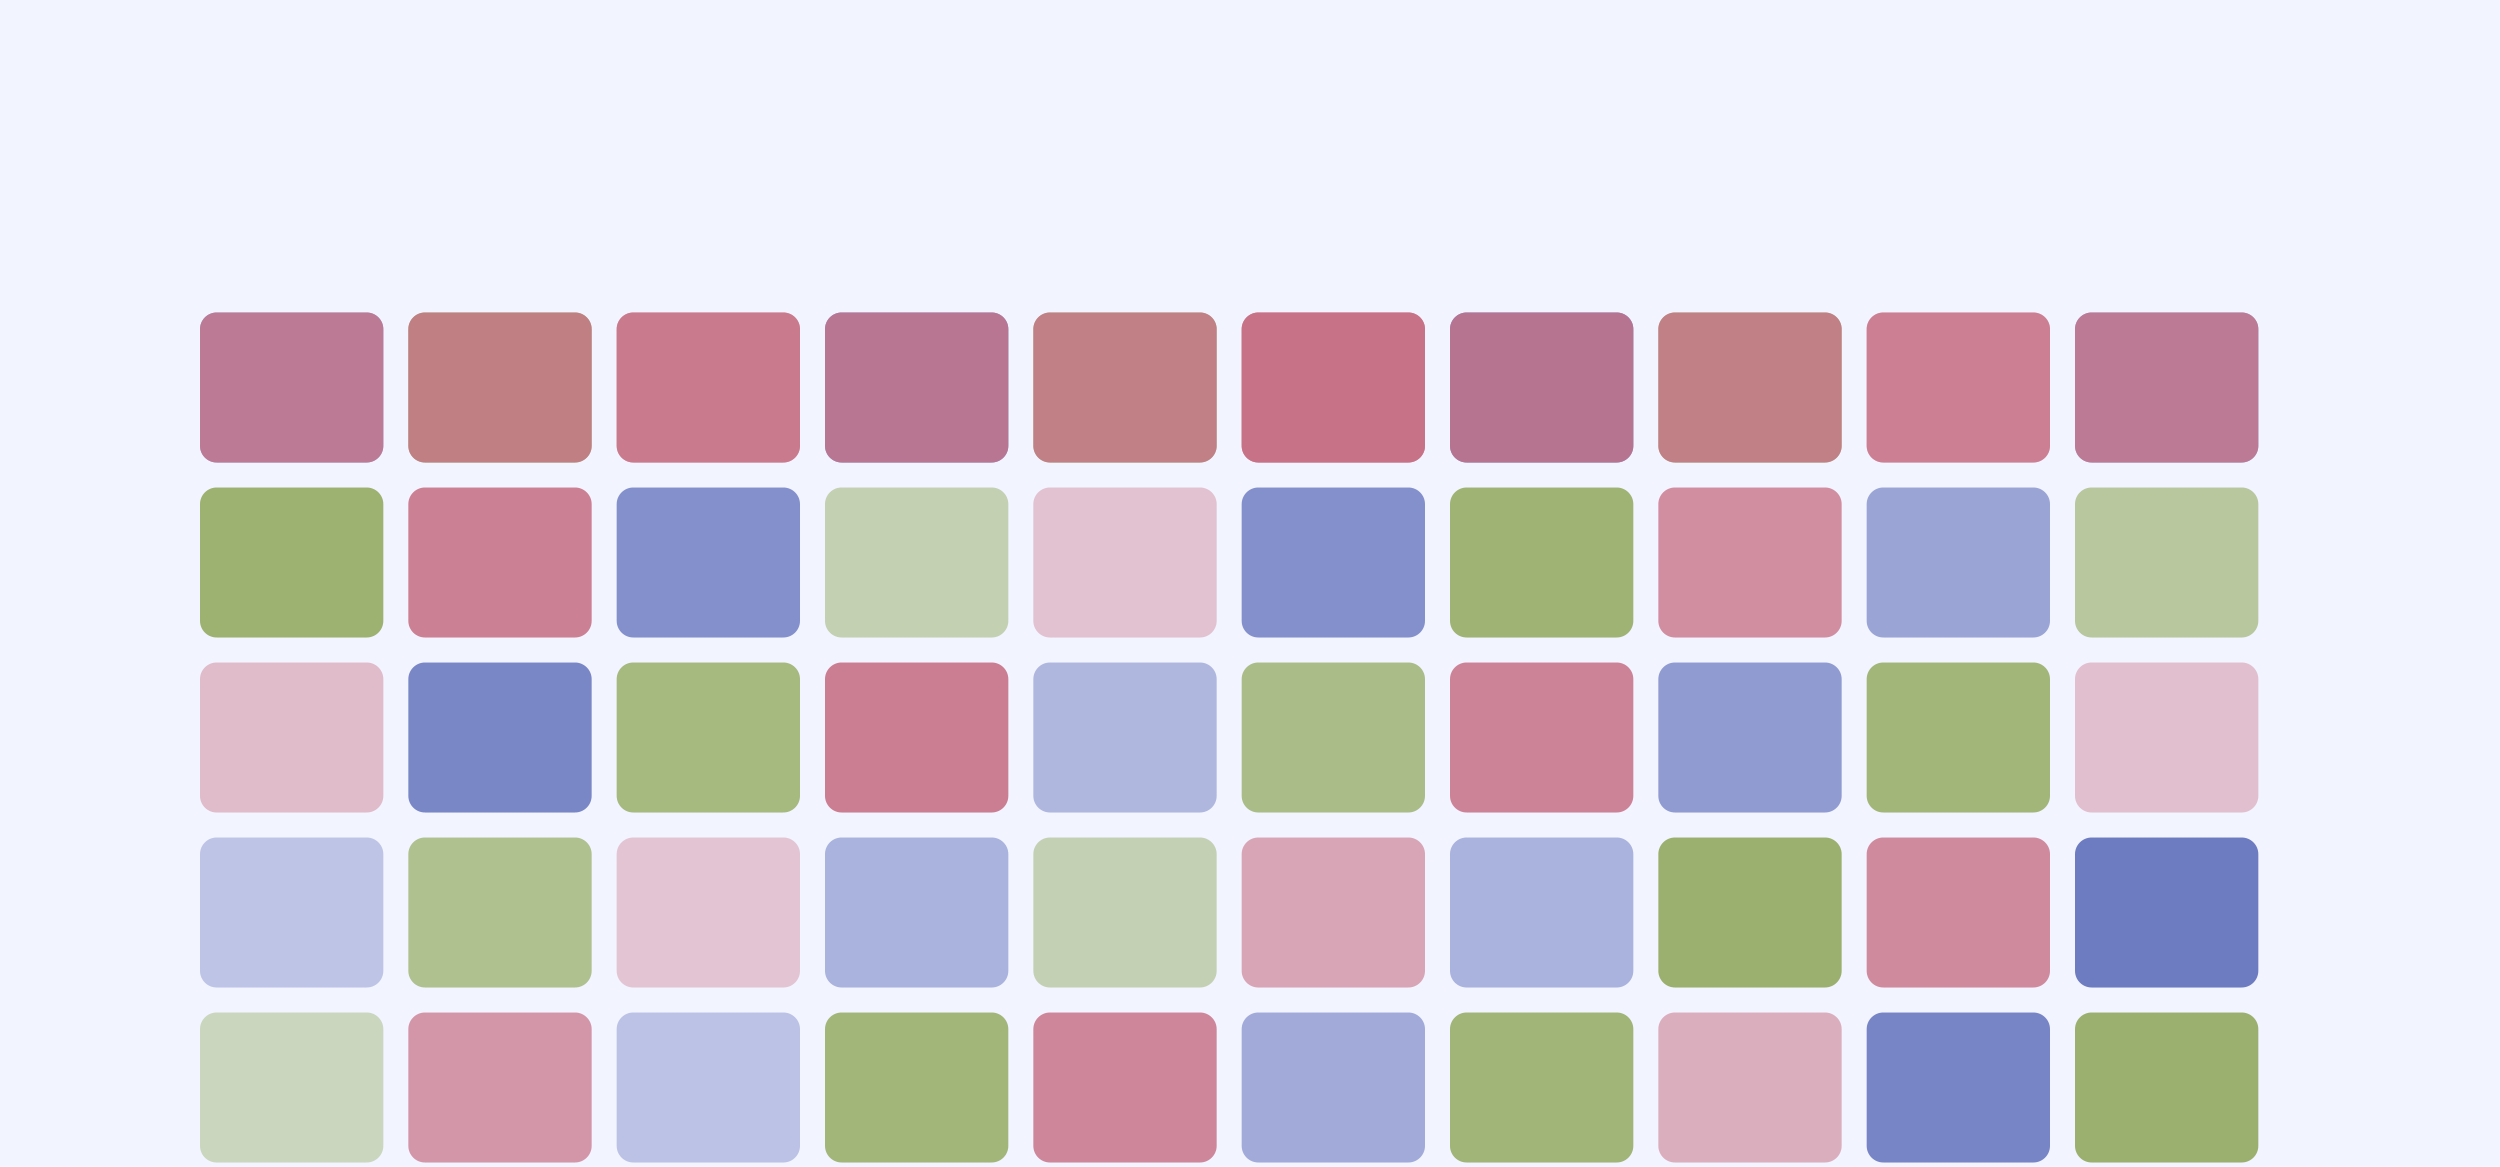
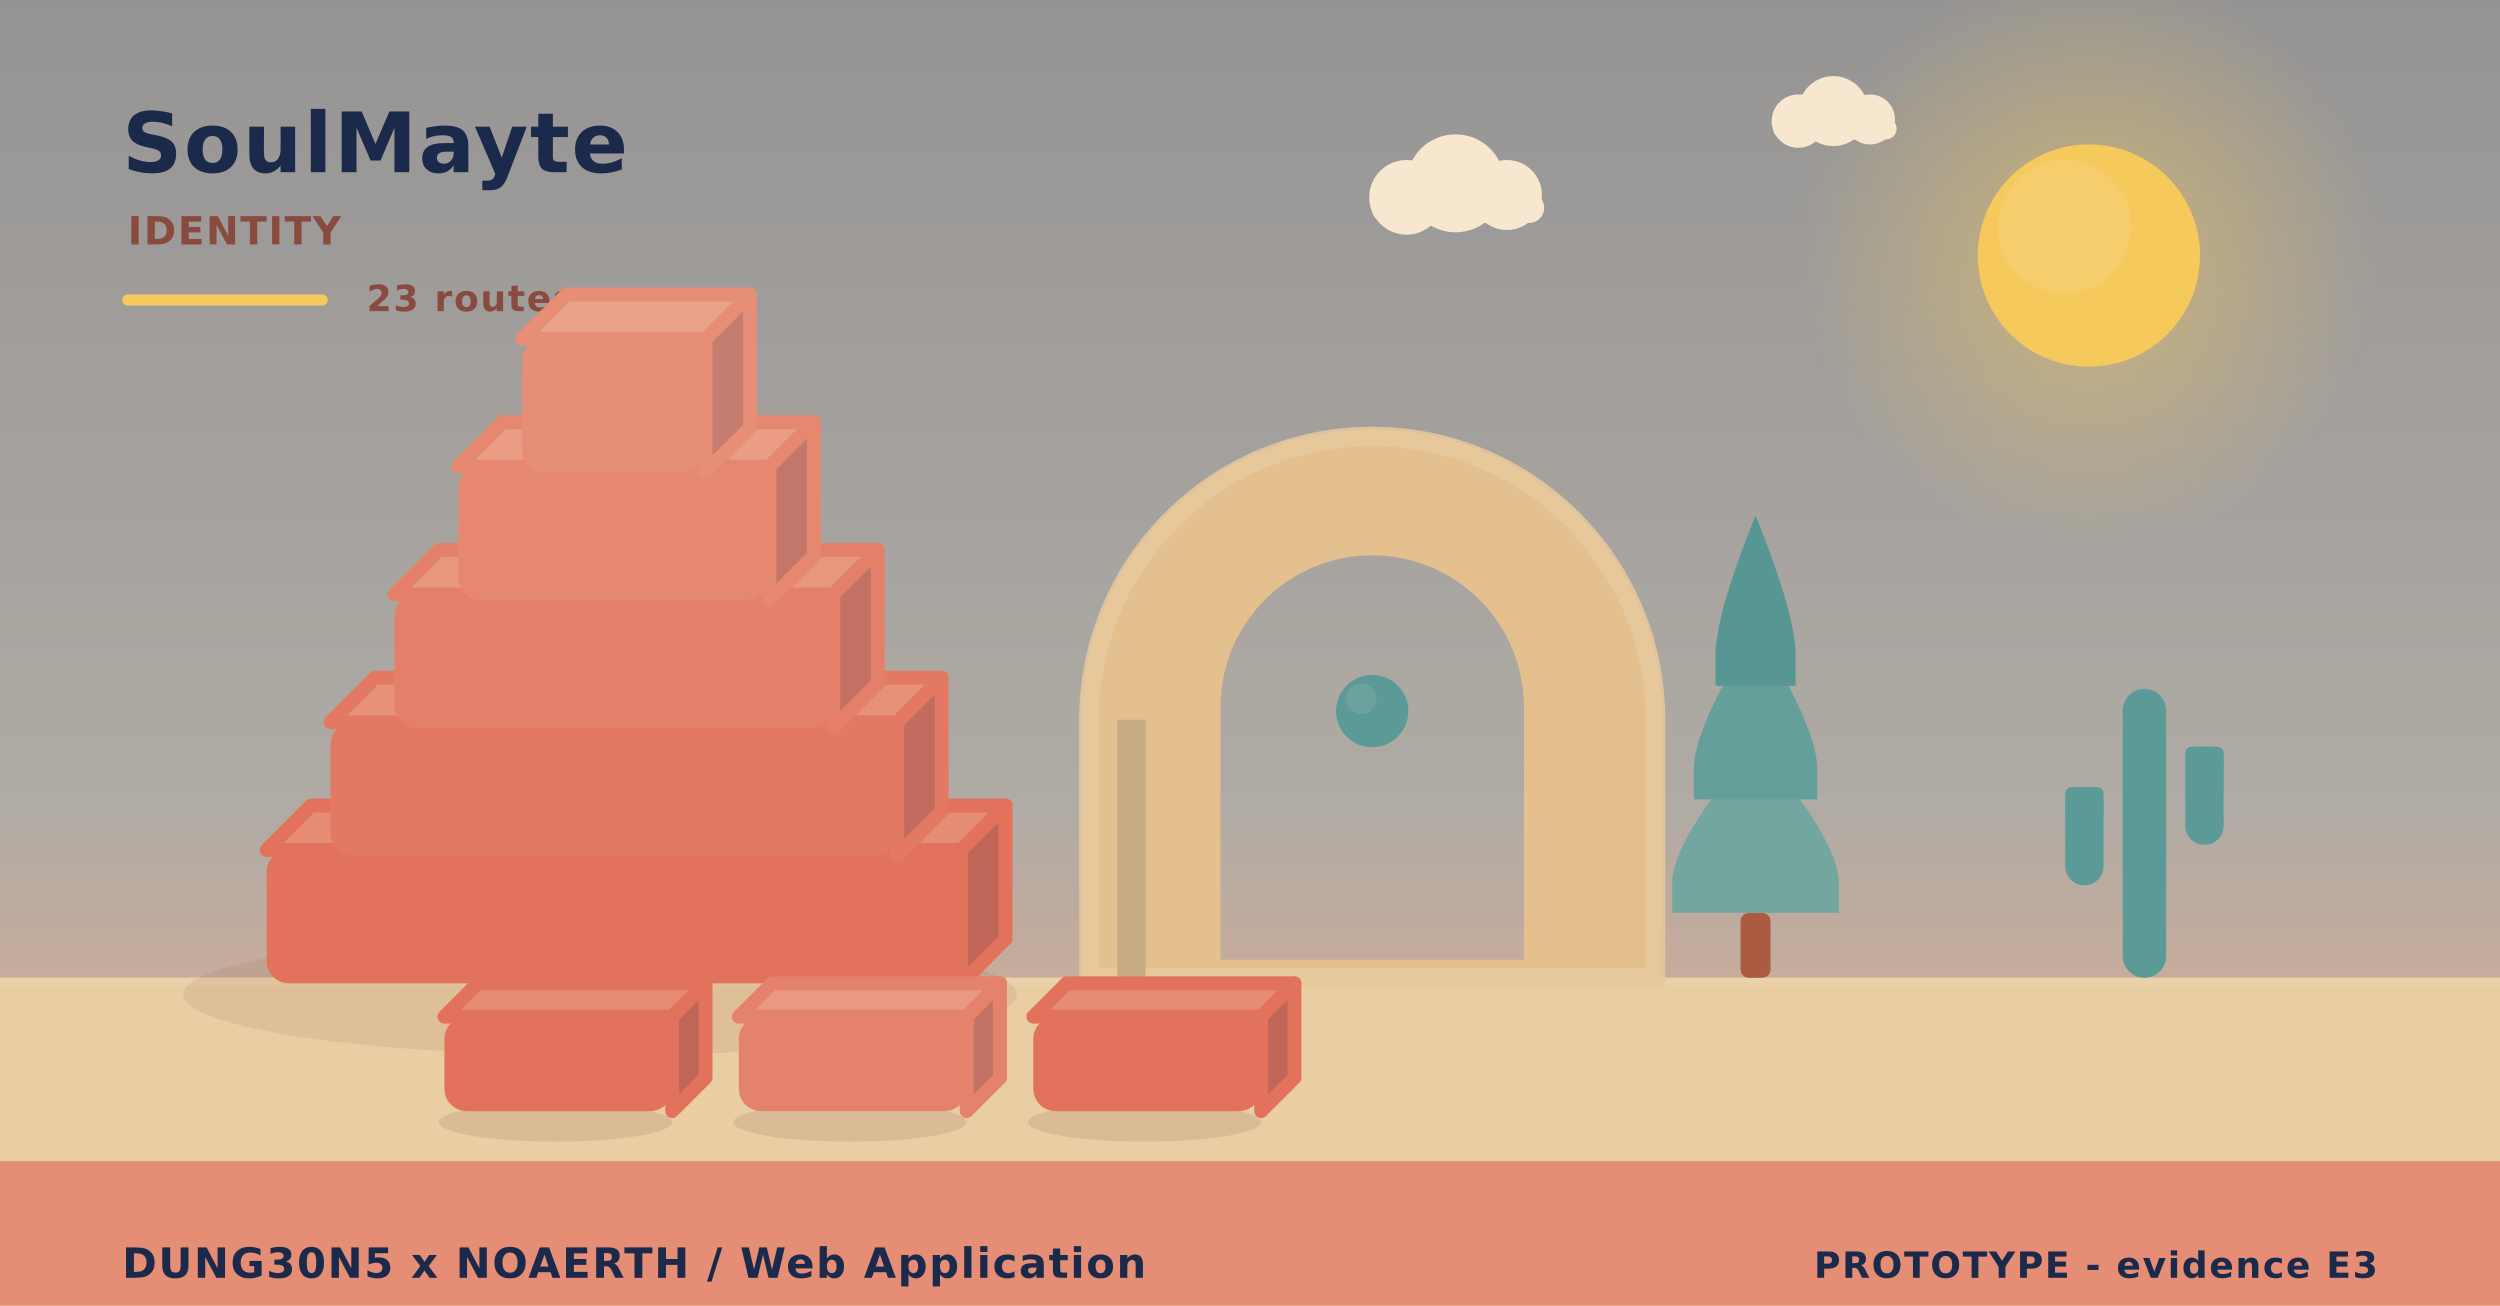
- <svg xmlns="http://www.w3.org/2000/svg" viewBox="0 0 1200 560" width="1200" height="560" role="img" aria-label="SoulMayte hero">
-   <rect width="1200" height="560" fill="#f2f4ff" />
-   <defs>
-     <linearGradient id="gh" x1="0" y1="0" x2="1" y2="1">
-       <stop offset="0%" stop-color="#6473bc" />
-       <stop offset="100%" stop-color="#829d44" />
-     </linearGradient>
-   </defs>
-   <rect x="96.00" y="150.00" width="88.00" height="72.00" rx="8.00" fill="#6473bc" opacity="0.65" />
-   <rect x="196.00" y="150.00" width="88.00" height="72.00" rx="8.00" fill="#829d44" opacity="0.69" />
-   <rect x="296.00" y="150.00" width="88.00" height="72.00" rx="8.00" fill="#c77085" opacity="0.64" />
-   <rect x="396.00" y="150.00" width="88.00" height="72.00" rx="8.00" fill="#6473bc" opacity="0.80" />
-   <rect x="496.00" y="150.00" width="88.00" height="72.00" rx="8.00" fill="#829d44" opacity="0.64" />
-   <rect x="596.00" y="150.00" width="88.00" height="72.00" rx="8.00" fill="#c77085" opacity="0.92" />
-   <rect x="696.00" y="150.00" width="88.00" height="72.00" rx="8.00" fill="#6473bc" opacity="0.86" />
-   <rect x="796.00" y="150.00" width="88.00" height="72.00" rx="8.00" fill="#829d44" opacity="0.64" />
-   <rect x="896.00" y="150.00" width="88.00" height="72.00" rx="8.00" fill="#c77085" opacity="0.43" />
-   <rect x="996.00" y="150.00" width="88.00" height="72.00" rx="8.00" fill="#6473bc" opacity="0.66" />
-   <rect x="96.00" y="234.00" width="88.00" height="72.00" rx="8.00" fill="#829d44" opacity="0.76" />
-   <rect x="196.00" y="234.00" width="88.00" height="72.00" rx="8.00" fill="#c77085" opacity="0.88" />
-   <rect x="296.00" y="234.00" width="88.00" height="72.00" rx="8.00" fill="#6473bc" opacity="0.77" />
-   <rect x="396.00" y="234.00" width="88.00" height="72.00" rx="8.00" fill="#829d44" opacity="0.42" />
-   <rect x="496.00" y="234.00" width="88.00" height="72.00" rx="8.00" fill="#c77085" opacity="0.38" />
-   <rect x="596.00" y="234.00" width="88.00" height="72.00" rx="8.00" fill="#6473bc" opacity="0.77" />
-   <rect x="696.00" y="234.00" width="88.00" height="72.00" rx="8.00" fill="#829d44" opacity="0.74" />
-   <rect x="796.00" y="234.00" width="88.00" height="72.00" rx="8.00" fill="#c77085" opacity="0.77" />
-   <rect x="896.00" y="234.00" width="88.00" height="72.00" rx="8.00" fill="#6473bc" opacity="0.62" />
-   <rect x="996.00" y="234.00" width="88.00" height="72.00" rx="8.00" fill="#829d44" opacity="0.52" />
-   <rect x="96.00" y="318.00" width="88.00" height="72.00" rx="8.00" fill="#c77085" opacity="0.43" />
-   <rect x="196.00" y="318.00" width="88.00" height="72.00" rx="8.00" fill="#6473bc" opacity="0.84" />
-   <rect x="296.00" y="318.00" width="88.00" height="72.00" rx="8.00" fill="#829d44" opacity="0.68" />
-   <rect x="396.00" y="318.00" width="88.00" height="72.00" rx="8.00" fill="#c77085" opacity="0.90" />
-   <rect x="496.00" y="318.00" width="88.00" height="72.00" rx="8.00" fill="#6473bc" opacity="0.47" />
-   <rect x="596.00" y="318.00" width="88.00" height="72.00" rx="8.00" fill="#829d44" opacity="0.64" />
-   <rect x="696.00" y="318.00" width="88.00" height="72.00" rx="8.00" fill="#c77085" opacity="0.85" />
-   <rect x="796.00" y="318.00" width="88.00" height="72.00" rx="8.00" fill="#6473bc" opacity="0.69" />
-   <rect x="896.00" y="318.00" width="88.00" height="72.00" rx="8.00" fill="#829d44" opacity="0.71" />
-   <rect x="996.00" y="318.00" width="88.00" height="72.00" rx="8.00" fill="#c77085" opacity="0.40" />
-   <rect x="96.00" y="402.00" width="88.00" height="72.00" rx="8.00" fill="#6473bc" opacity="0.37" />
-   <rect x="196.00" y="402.00" width="88.00" height="72.00" rx="8.00" fill="#829d44" opacity="0.59" />
-   <rect x="296.00" y="402.00" width="88.00" height="72.00" rx="8.00" fill="#c77085" opacity="0.36" />
-   <rect x="396.00" y="402.00" width="88.00" height="72.00" rx="8.00" fill="#6473bc" opacity="0.51" />
-   <rect x="496.00" y="402.00" width="88.00" height="72.00" rx="8.00" fill="#829d44" opacity="0.41" />
-   <rect x="596.00" y="402.00" width="88.00" height="72.00" rx="8.00" fill="#c77085" opacity="0.60" />
-   <rect x="696.00" y="402.00" width="88.00" height="72.00" rx="8.00" fill="#6473bc" opacity="0.51" />
-   <rect x="796.00" y="402.00" width="88.00" height="72.00" rx="8.00" fill="#829d44" opacity="0.77" />
-   <rect x="896.00" y="402.00" width="88.00" height="72.00" rx="8.00" fill="#c77085" opacity="0.80" />
-   <rect x="996.00" y="402.00" width="88.00" height="72.00" rx="8.00" fill="#6473bc" opacity="0.93" />
-   <rect x="96.00" y="486.00" width="88.00" height="72.00" rx="8.00" fill="#829d44" opacity="0.35" />
-   <rect x="196.00" y="486.00" width="88.00" height="72.00" rx="8.00" fill="#c77085" opacity="0.71" />
-   <rect x="296.00" y="486.00" width="88.00" height="72.00" rx="8.00" fill="#6473bc" opacity="0.39" />
-   <rect x="396.00" y="486.00" width="88.00" height="72.00" rx="8.00" fill="#829d44" opacity="0.71" />
-   <rect x="496.00" y="486.00" width="88.00" height="72.00" rx="8.00" fill="#c77085" opacity="0.83" />
-   <rect x="596.00" y="486.00" width="88.00" height="72.00" rx="8.00" fill="#6473bc" opacity="0.57" />
-   <rect x="696.00" y="486.00" width="88.00" height="72.00" rx="8.00" fill="#829d44" opacity="0.73" />
-   <rect x="796.00" y="486.00" width="88.00" height="72.00" rx="8.00" fill="#c77085" opacity="0.53" />
-   <rect x="896.00" y="486.00" width="88.00" height="72.00" rx="8.00" fill="#6473bc" opacity="0.86" />
-   <rect x="996.00" y="486.00" width="88.00" height="72.00" rx="8.00" fill="#829d44" opacity="0.77" />
+ <svg xmlns="http://www.w3.org/2000/svg" width="900" height="470" viewBox="0 0 900 470" role="img" aria-label="SoulMayte - identity">
+   <linearGradient id="skyh" x1="0" y1="0" x2="0" y2="1">
+     <stop offset="0" stop-color="#959494" />
+     <stop offset="0.62" stop-color="#b0aba4" />
+     <stop offset="1" stop-color="#f3ad8a" />
+   </linearGradient>
+   <rect width="900" height="470" fill="url(#skyh)" />
+   <radialGradient id="sunh">
+     <stop offset="0.35" stop-color="#f5c95c" stop-opacity="0.34" />
+     <stop offset="1" stop-color="#f5c95c" stop-opacity="0" />
+   </radialGradient>
+   <circle cx="752" cy="92" r="104" fill="url(#sunh)" />
+   <circle cx="752" cy="92" r="40" fill="#f5c95c" />
+   <circle cx="743.2" cy="81.6" r="24" fill="#f5d27e" opacity="0.5" />
  <g>
-     <rect x="96.00" y="150.00" width="88.00" height="72.00" rx="8.00" fill="#c77085" opacity="0.80" />
-     <animate attributeName="opacity" values="0.25;1.0;0.25" dur="9.867s" begin="0.03s" repeatCount="indefinite" />
+     <circle cx="524" cy="66" r="17.64" fill="#f6e7ce" />
+     <circle cx="506.36" cy="71.04" r="13.44" fill="#f6e7ce" />
+     <circle cx="542.48" cy="70.2" r="12.6" fill="#f6e7ce" />
+     <rect x="493.76" y="69.36" width="62.16" height="10.92" rx="5.46" fill="#f6e7ce" />
+     <animateTransform attributeName="transform" type="translate" values="0 0;24 0;0 0" dur="36s" begin="0s" repeatCount="indefinite" />
  </g>
  <g>
-     <rect x="196.00" y="150.00" width="88.00" height="72.00" rx="8.00" fill="#c77085" opacity="0.80" />
-     <animate attributeName="opacity" values="0.25;1.0;0.25" dur="9.867s" begin="0.35s" repeatCount="indefinite" />
+     <circle cx="660" cy="40" r="12.6" fill="#f6e7ce" />
+     <circle cx="647.4" cy="43.6" r="9.6" fill="#f6e7ce" />
+     <circle cx="673.2" cy="43" r="9" fill="#f6e7ce" />
+     <rect x="638.4" y="42.4" width="44.4" height="7.8" rx="3.9" fill="#f6e7ce" />
+     <animateTransform attributeName="transform" type="translate" values="0 0;-18 0;0 0" dur="46s" begin="3s" repeatCount="indefinite" />
+   </g>
+   <rect x="0" y="352" width="900" height="118" fill="#e9cda3" />
+   <rect x="0" y="352" width="900" height="3" fill="#ebd1a9" />
+   <text x="44" y="62" font-family="Verdana,DejaVu Sans,sans-serif" font-size="30" font-weight="700" letter-spacing="0.6" fill="#1b2a4a" text-anchor="start">SoulMayte</text>
+   <text x="46" y="88" font-family="Verdana,DejaVu Sans,sans-serif" font-size="14" font-weight="700" letter-spacing="0.6" fill="#894b3f" text-anchor="start">IDENTITY</text>
+   <rect x="44" y="106" width="74" height="4" rx="2" fill="#f5c95c" />
+   <text x="132" y="112" font-family="Verdana,DejaVu Sans,sans-serif" font-size="13" font-weight="700" letter-spacing="0.6" fill="#894b3f" text-anchor="start">23 routes</text>
+   <ellipse cx="216" cy="358" rx="150" ry="22" fill="rgba(138,90,68,0.11)" />
+   <g>
+     <path d="M96,306 L346,306 L362,290 L112,290 Z" fill="#e68c74" stroke="#e2725b" stroke-width="5" stroke-linejoin="round" />
+     <path d="M346,306 L362,290 L362,338 L346,354 Z" fill="#c06658" stroke="#e2725b" stroke-width="5" stroke-linejoin="round" />
+     <rect x="96" y="306" width="250" height="48" rx="8" fill="#e2725b" />
+     <animateTransform attributeName="transform" type="translate" values="0 10;0 0" dur="0.9s" begin="0s" fill="freeze" />
  </g>
  <g>
-     <rect x="296.00" y="150.00" width="88.00" height="72.00" rx="8.00" fill="#c77085" opacity="0.80" />
-     <animate attributeName="opacity" values="0.25;1.0;0.25" dur="9.867s" begin="0.67s" repeatCount="indefinite" />
+     <path d="M119,260 L323,260 L339,244 L135,244 Z" fill="#e7917a" stroke="#e37962" stroke-width="5" stroke-linejoin="round" />
+     <path d="M323,260 L339,244 L339,292 L323,308 Z" fill="#c16c5e" stroke="#e37962" stroke-width="5" stroke-linejoin="round" />
+     <rect x="119" y="260" width="204" height="48" rx="8" fill="#e37962" />
+     <animateTransform attributeName="transform" type="translate" values="0 10;0 0" dur="0.9s" begin="0.28s" fill="freeze" />
  </g>
  <g>
-     <rect x="396.00" y="150.00" width="88.00" height="72.00" rx="8.00" fill="#c77085" opacity="0.80" />
-     <animate attributeName="opacity" values="0.25;1.0;0.25" dur="9.867s" begin="0.99s" repeatCount="indefinite" />
+     <path d="M142,214 L300,214 L316,198 L158,198 Z" fill="#e8977f" stroke="#e48069" stroke-width="5" stroke-linejoin="round" />
+     <path d="M300,214 L316,198 L316,246 L300,262 Z" fill="#c27164" stroke="#e48069" stroke-width="5" stroke-linejoin="round" />
+     <rect x="142" y="214" width="158" height="48" rx="8" fill="#e48069" />
+     <animateTransform attributeName="transform" type="translate" values="0 10;0 0" dur="0.9s" begin="0.56s" fill="freeze" />
  </g>
  <g>
-     <rect x="496.00" y="150.00" width="88.00" height="72.00" rx="8.00" fill="#c77085" opacity="0.80" />
-     <animate attributeName="opacity" values="0.25;1.0;0.25" dur="9.867s" begin="1.31s" repeatCount="indefinite" />
+     <path d="M165,168 L277,168 L293,152 L181,152 Z" fill="#ea9c85" stroke="#e68770" stroke-width="5" stroke-linejoin="round" />
+     <path d="M277,168 L293,152 L293,200 L277,216 Z" fill="#c3776a" stroke="#e68770" stroke-width="5" stroke-linejoin="round" />
+     <rect x="165" y="168" width="112" height="48" rx="8" fill="#e68770" />
+     <animateTransform attributeName="transform" type="translate" values="0 10;0 0" dur="0.9s" begin="0.84s" fill="freeze" />
  </g>
  <g>
-     <rect x="596.00" y="150.00" width="88.00" height="72.00" rx="8.00" fill="#c77085" opacity="0.80" />
-     <animate attributeName="opacity" values="0.25;1.0;0.25" dur="9.867s" begin="1.63s" repeatCount="indefinite" />
+     <path d="M188,122 L254,122 L270,106 L204,106 Z" fill="#eaa28a" stroke="#e78e77" stroke-width="5" stroke-linejoin="round" />
+     <path d="M254,122 L270,106 L270,154 L254,170 Z" fill="#c47d6f" stroke="#e78e77" stroke-width="5" stroke-linejoin="round" />
+     <rect x="188" y="122" width="66" height="48" rx="8" fill="#e78e77" />
+     <animateTransform attributeName="transform" type="translate" values="0 10;0 0" dur="0.9s" begin="1.12s" fill="freeze" />
  </g>
+   <path d="M392,352 L392,259.12 A102,102 0 0 1 596,259.12 L596,352 Z M436.88,348 L436.88,254.55 A57.12,57.12 0 0 1 551.12,254.55 L551.12,348 Z" fill="#e3c08d" fill-rule="evenodd" stroke="#e3c08d" stroke-width="5" stroke-linejoin="round" />
+   <path d="M392,352 L392,259.12 A102,102 0 0 1 596,259.12 L596,352 Z" fill="none" stroke="#e8c99d" stroke-width="7" stroke-linecap="round" opacity="0.85" />
+   <rect x="402.2" y="259.12" width="10.2" height="92.88" fill="#c7ab84" />
  <g>
-     <rect x="696.00" y="150.00" width="88.00" height="72.00" rx="8.00" fill="#c77085" opacity="0.80" />
-     <animate attributeName="opacity" values="0.25;1.0;0.25" dur="9.867s" begin="1.95s" repeatCount="indefinite" />
+     <circle cx="494" cy="256" r="13" fill="#5b9a97" />
+     <circle cx="490.1" cy="251.58" r="5.46" fill="#7aa9a2" opacity="0.55" />
+     <animate attributeName="opacity" values="0.78;1;0.78" dur="5.2s" begin="0s" repeatCount="indefinite" />
  </g>
+   <rect x="626.6" y="328.64" width="10.8" height="23.36" rx="3" fill="#ac5b43" />
+   <path d="M632,267.32 Q602,302.89 602,317.6 Q602,328.64 602,328.64 L662,328.64 Q662,328.64 662,317.6 Q662,302.89 632,267.32 Z" fill="#74a6a0" />
+   <path d="M632,226.44 Q609.8,262.01 609.8,276.72 Q609.8,287.76 609.8,287.76 L654.2,287.76 Q654.2,287.76 654.2,276.72 Q654.2,262.01 632,226.44 Z" fill="#649f9a" />
+   <path d="M632,185.56 Q617.6,221.13 617.6,235.84 Q617.6,246.88 617.6,246.88 L646.4,246.88 Q646.4,246.88 646.4,235.84 Q646.4,221.13 632,185.56 Z" fill="#589694" />
+   <rect x="764.18" y="248" width="15.64" height="104" rx="7.82" fill="#5b9a97" />
+   <rect x="743.48" y="283.36" width="13.8" height="35.36" rx="6.9" fill="#5b9a97" />
+   <rect x="743.48" y="283.36" width="13.8" height="10.4" rx="2.3" fill="#5b9a97" />
+   <rect x="786.72" y="268.8" width="13.8" height="35.36" rx="6.9" fill="#5b9a97" />
+   <rect x="786.72" y="268.8" width="13.8" height="10.4" rx="2.3" fill="#5b9a97" />
+   <ellipse cx="200" cy="404" rx="42" ry="7" fill="rgba(138,90,68,0.15)" />
  <g>
-     <rect x="796.00" y="150.00" width="88.00" height="72.00" rx="8.00" fill="#c77085" opacity="0.80" />
-     <animate attributeName="opacity" values="0.25;1.0;0.25" dur="9.867s" begin="2.27s" repeatCount="indefinite" />
+     <path d="M160,366 L242,366 L254,354 L172,354 Z" fill="#e68c74" stroke="#e2725b" stroke-width="5" stroke-linejoin="round" />
+     <path d="M242,366 L254,354 L254,388 L242,400 Z" fill="#c06658" stroke="#e2725b" stroke-width="5" stroke-linejoin="round" />
+     <rect x="160" y="366" width="82" height="34" rx="8" fill="#e2725b" />
+     <animateTransform attributeName="transform" type="translate" values="0 10;0 0" dur="0.7s" begin="0.8s" fill="freeze" />
  </g>
+   <ellipse cx="306" cy="404" rx="42" ry="7" fill="rgba(138,90,68,0.15)" />
  <g>
-     <rect x="896.00" y="150.00" width="88.00" height="72.00" rx="8.00" fill="#c77085" opacity="0.80" />
-     <animate attributeName="opacity" values="0.25;1.0;0.25" dur="9.867s" begin="2.59s" repeatCount="indefinite" />
+     <path d="M266,366 L348,366 L360,354 L278,354 Z" fill="#e99881" stroke="#e5826b" stroke-width="5" stroke-linejoin="round" />
+     <path d="M348,366 L360,354 L360,388 L348,400 Z" fill="#c37365" stroke="#e5826b" stroke-width="5" stroke-linejoin="round" />
+     <rect x="266" y="366" width="82" height="34" rx="8" fill="#e5826b" />
+     <animateTransform attributeName="transform" type="translate" values="0 10;0 0" dur="0.7s" begin="0.95s" fill="freeze" />
  </g>
+   <ellipse cx="412" cy="404" rx="42" ry="7" fill="rgba(138,90,68,0.15)" />
  <g>
-     <rect x="996.00" y="150.00" width="88.00" height="72.00" rx="8.00" fill="#c77085" opacity="0.80" />
-     <animate attributeName="opacity" values="0.25;1.0;0.25" dur="9.867s" begin="2.91s" repeatCount="indefinite" />
+     <path d="M372,366 L454,366 L466,354 L384,354 Z" fill="#e68c74" stroke="#e2725b" stroke-width="5" stroke-linejoin="round" />
+     <path d="M454,366 L466,354 L466,388 L454,400 Z" fill="#c06658" stroke="#e2725b" stroke-width="5" stroke-linejoin="round" />
+     <rect x="372" y="366" width="82" height="34" rx="8" fill="#e2725b" />
+     <animateTransform attributeName="transform" type="translate" values="0 10;0 0" dur="0.7s" begin="1.1s" fill="freeze" />
  </g>
+   <rect x="0" y="418" width="900" height="52" rx="0" fill="#e68972" opacity="0.94" />
+   <text x="44" y="460" font-family="Verdana,DejaVu Sans,sans-serif" font-size="15" font-weight="700" letter-spacing="0.6" fill="#1b2a4a" text-anchor="start">DUNG30N5 x NOAERTH  /  Web Application</text>
+   <text x="856" y="460" font-family="Verdana,DejaVu Sans,sans-serif" font-size="13" font-weight="700" letter-spacing="0.6" fill="#1b2a4a" text-anchor="end">PROTOTYPE  -  evidence E3</text>
</svg>
